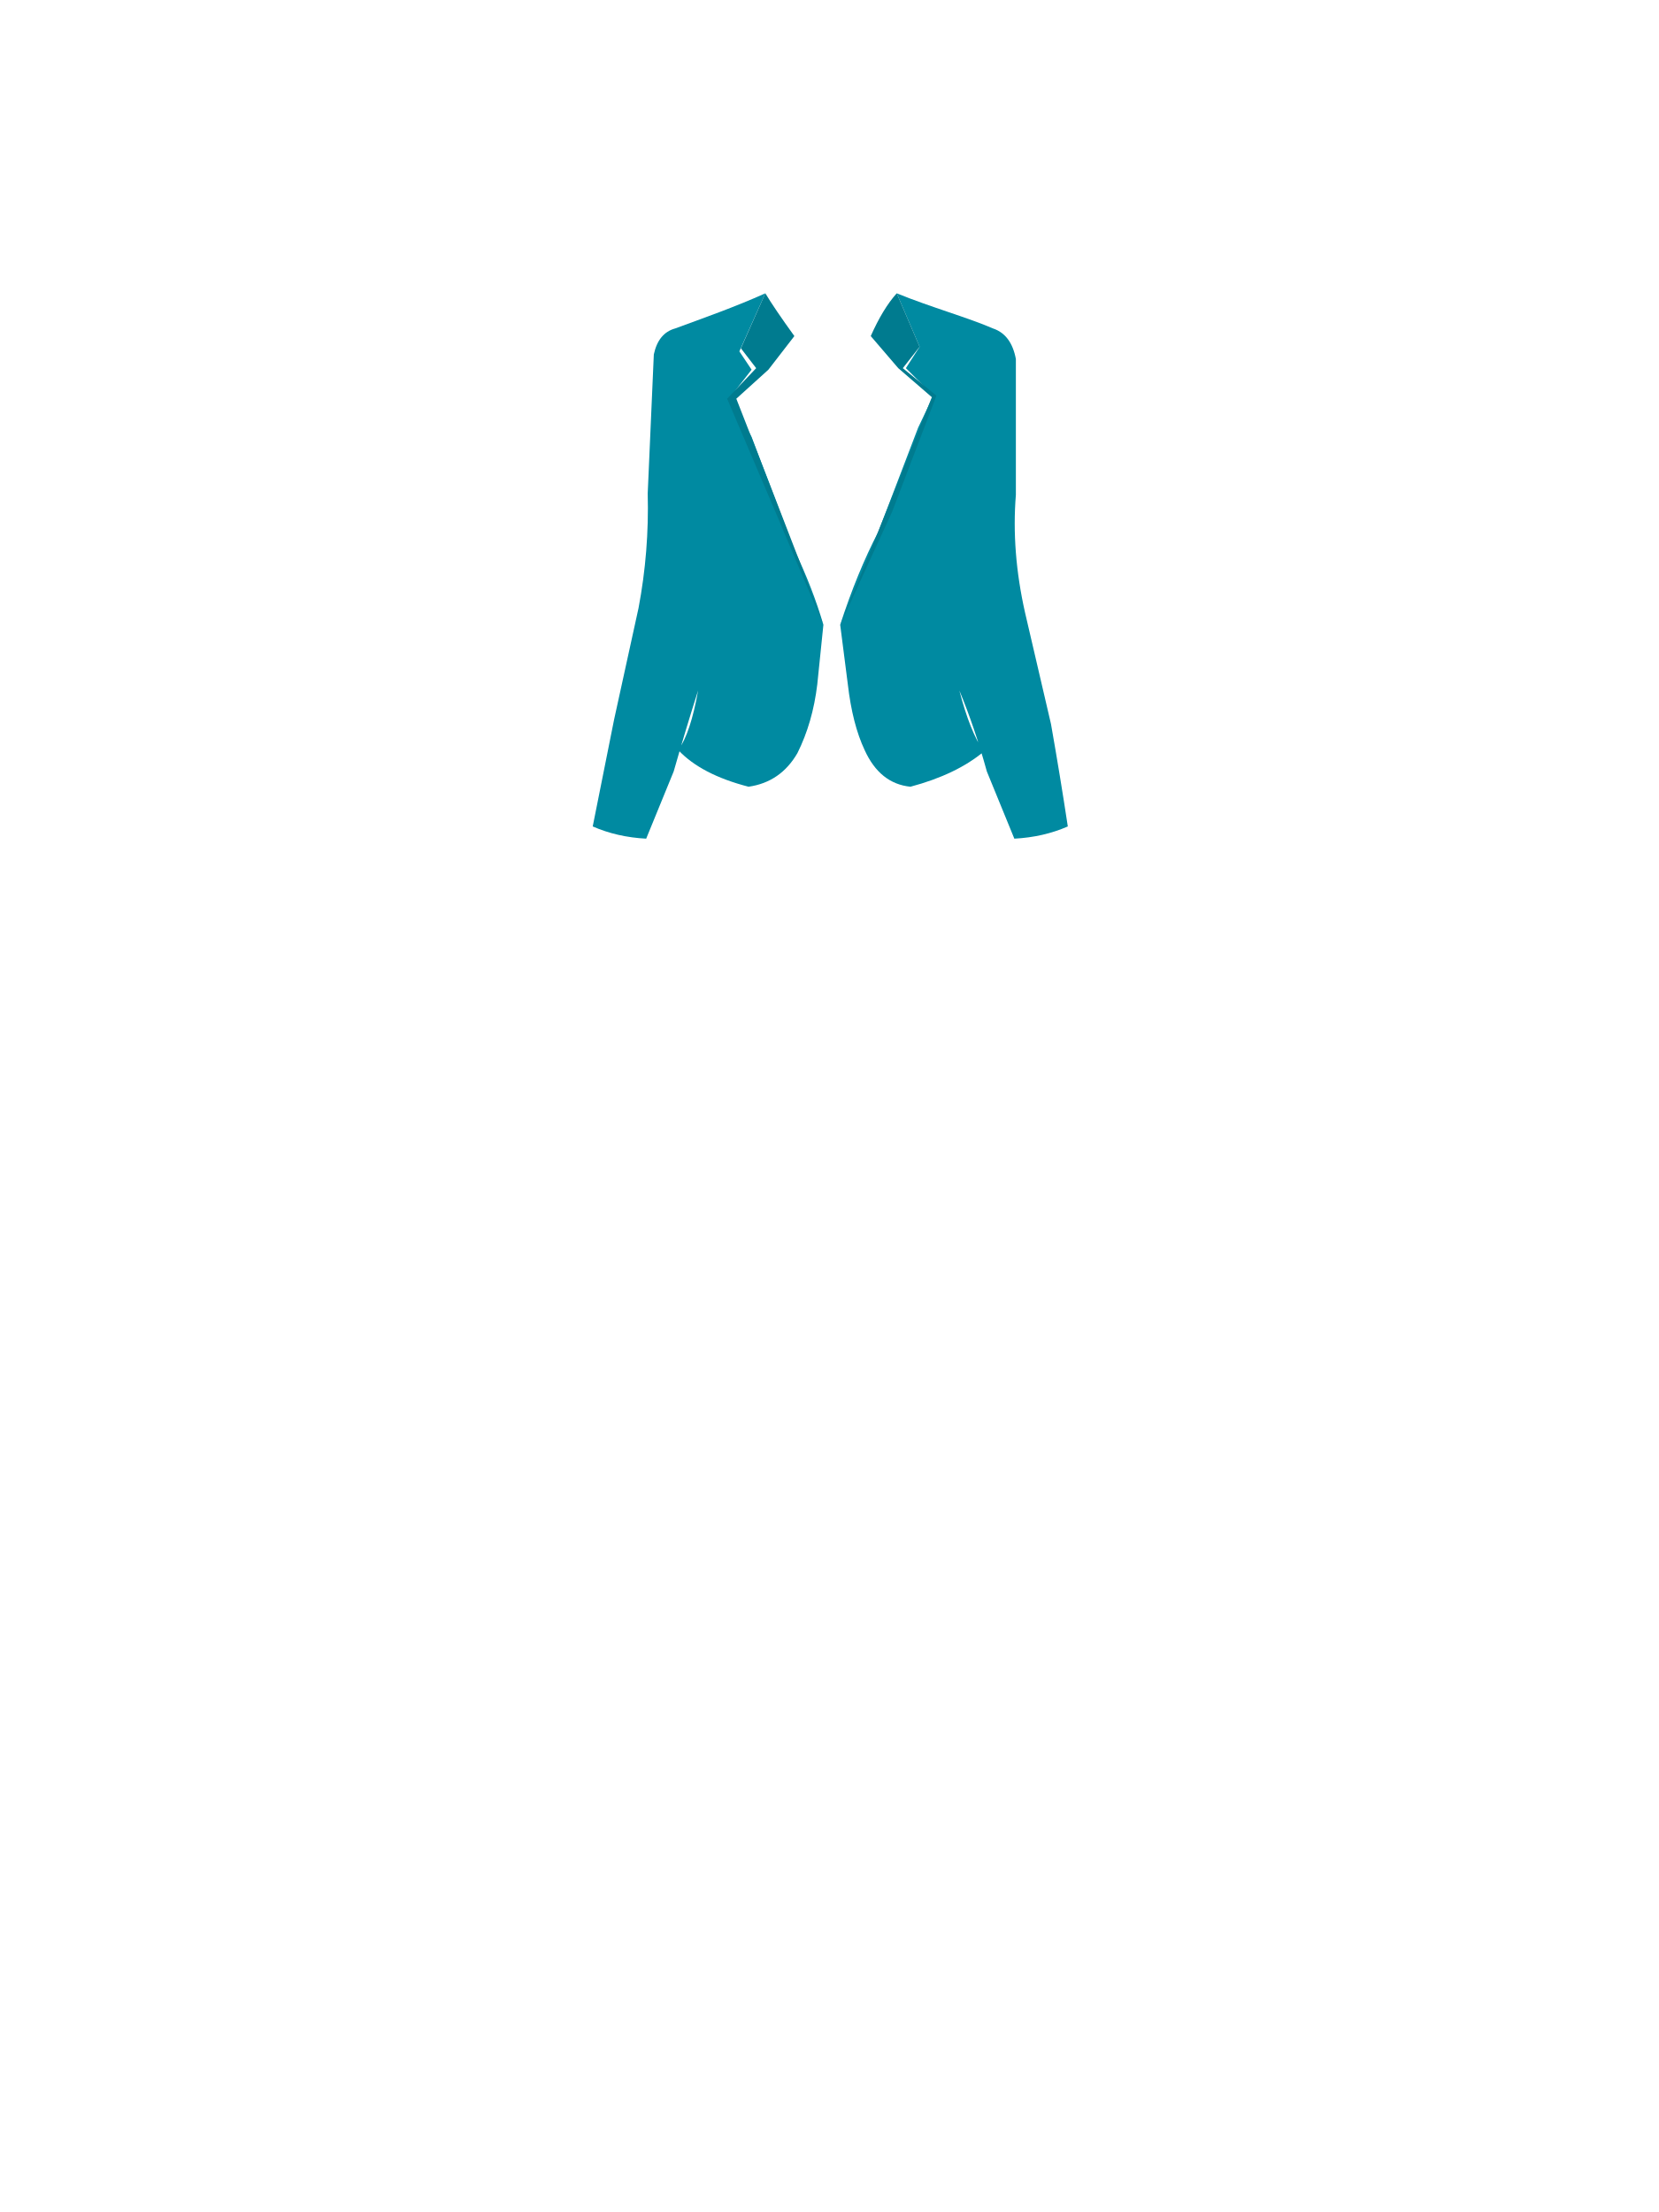
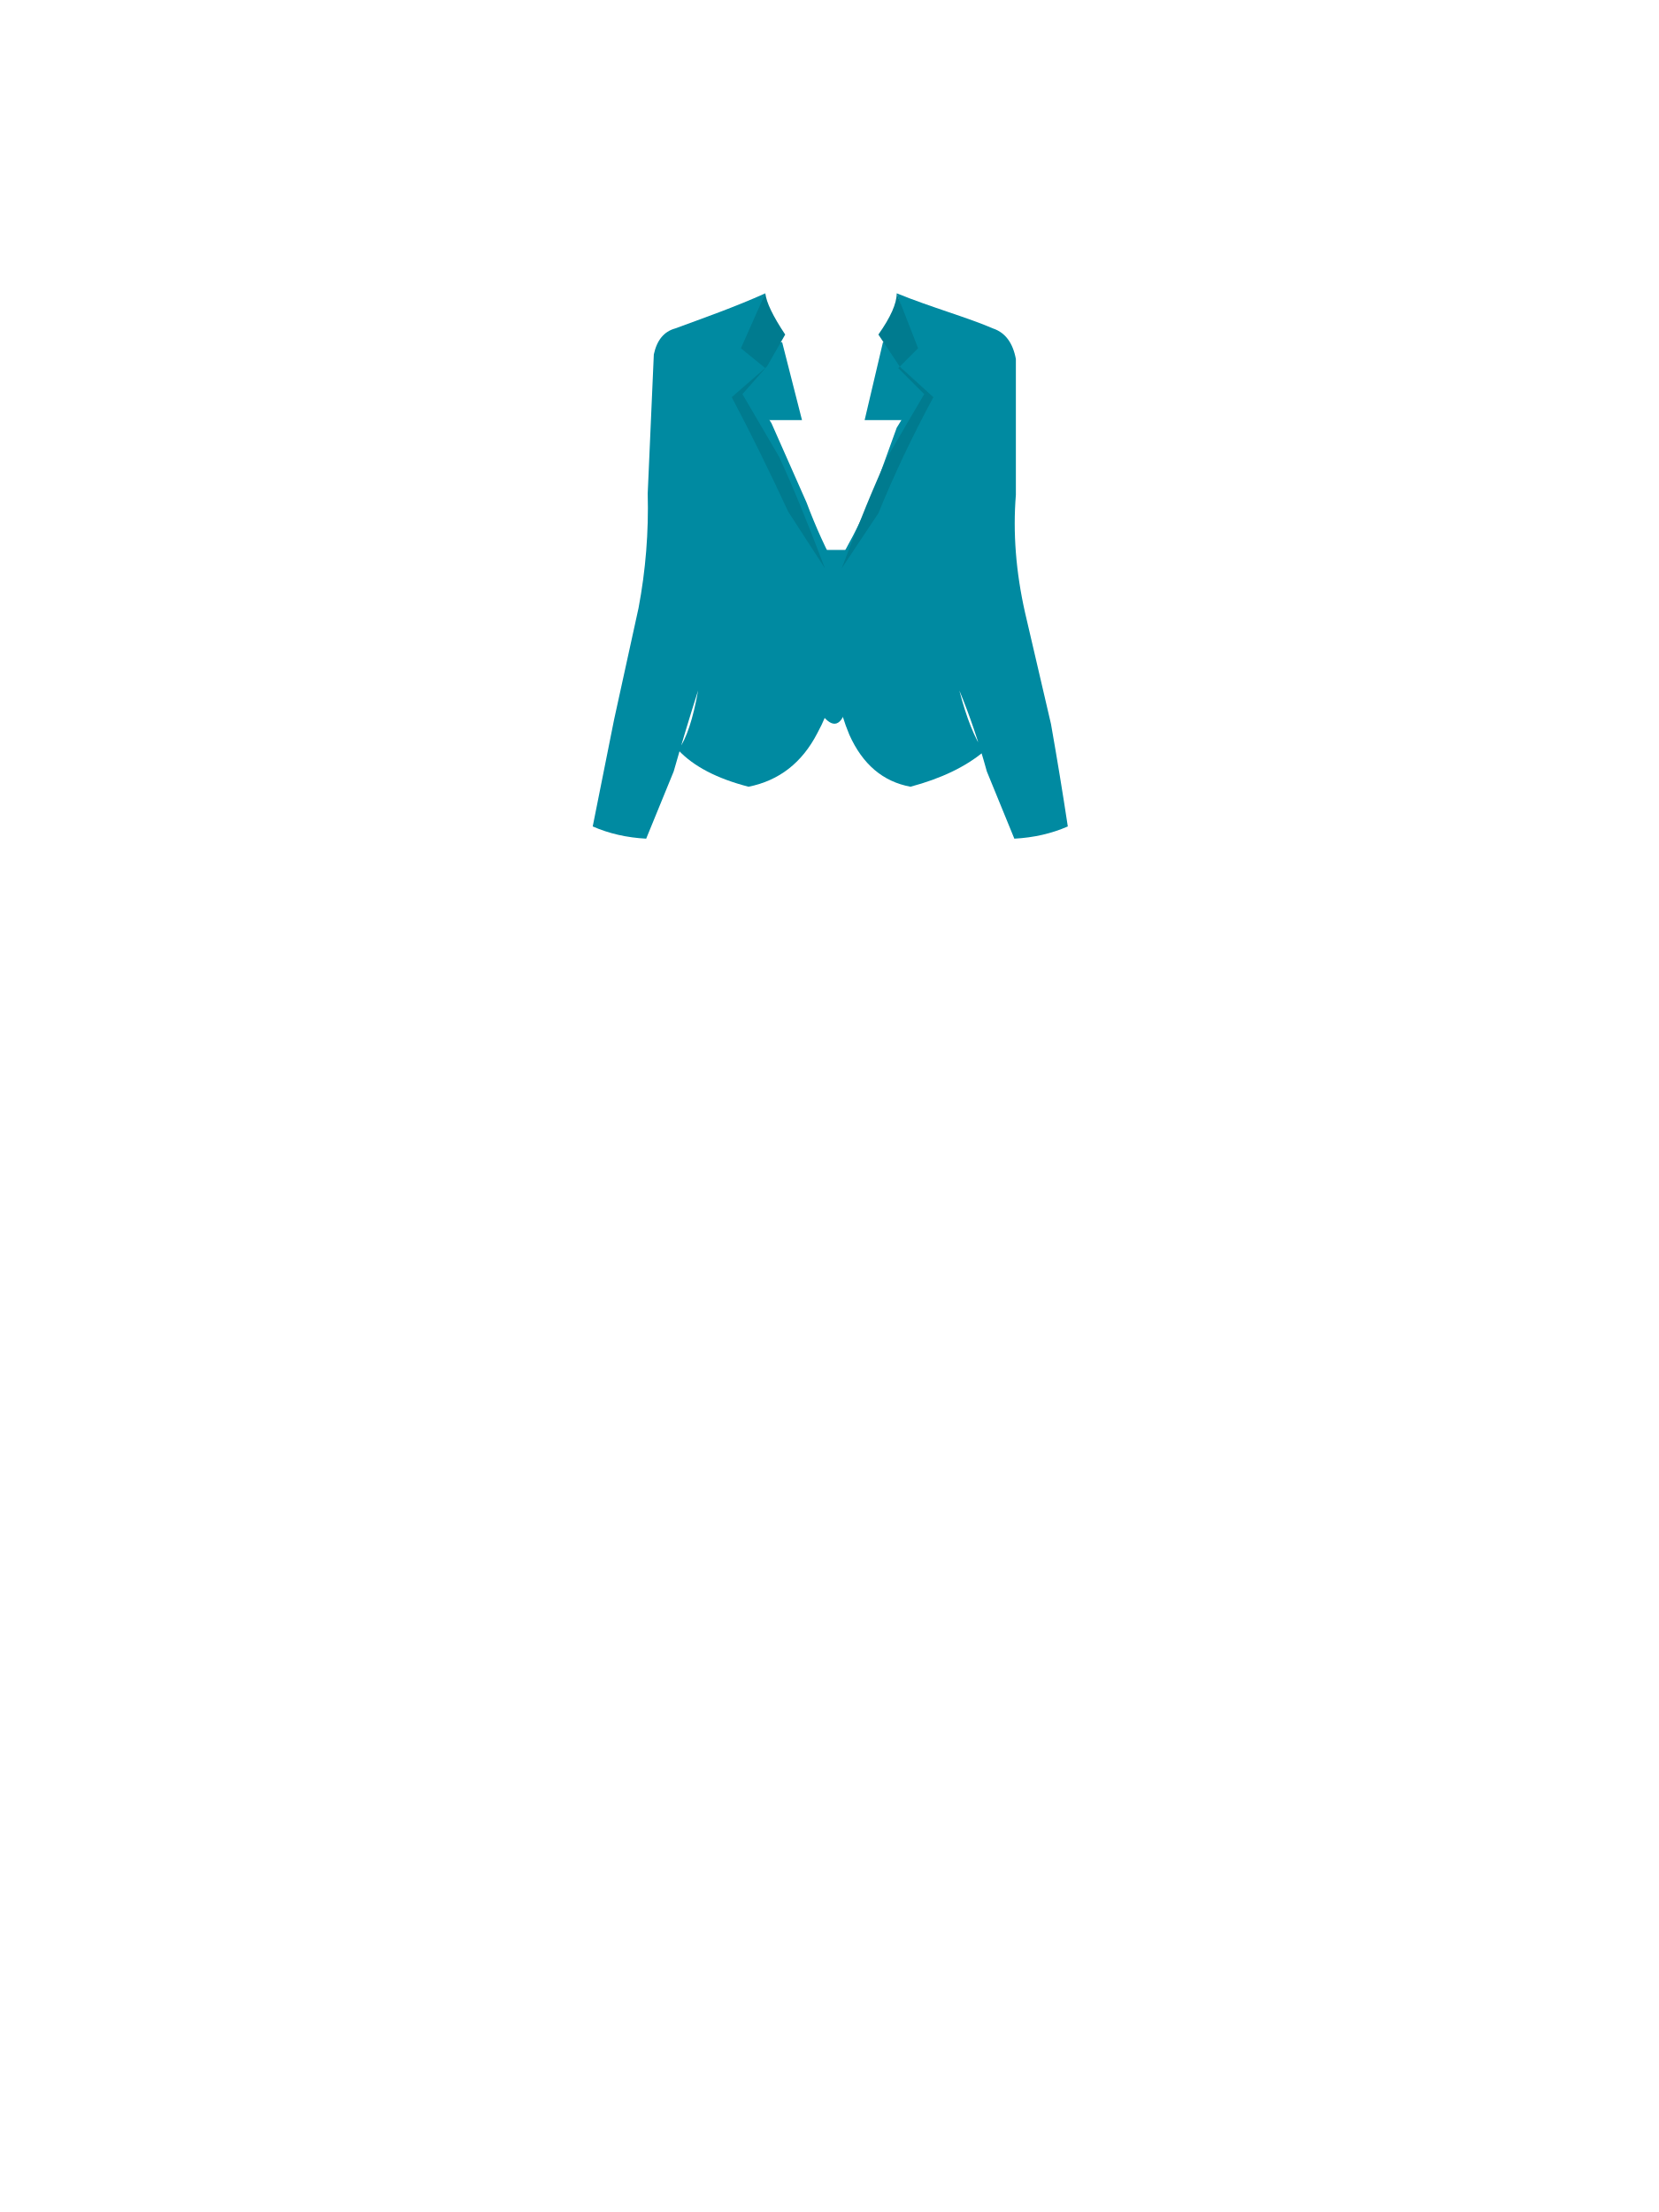
<svg xmlns="http://www.w3.org/2000/svg" viewBox="0 0 1086 1448" width="1086" height="1448">
  <g fill="#008aa1">
-     <path d="M501 192  C481 201 461 208 442 215  Q431 218 428 232  L424 323 Q425 361 418 398  L402 471 Q394 511 388 541  Q404 548 423 549  L441 505 Q449 477 457 452  Q452 480 444 491  Q459 507 490 515  Q511 512 522 493  Q532 473 535 448  L539 409  Q532 385 520 360  L492 286  L478 260  L492 242 L484 230 L501 192 Z" />
-     <path d="M587 192  C609 201 634 208 650 215  Q662 219 665 235  L665 324 Q662 361 671 401  L688 474 Q694 508 699 541  Q683 548 664 549  L646 505 Q638 476 628 452  Q635 479 644 492  Q626 507 596 515  Q576 513 566 491  Q558 474 555 448  L550 409 Q561 375 575 348  L601 280 L611 259 L593 241 L602 227 L587 192 Z" />
+     <path d="M501 192 C481 201 461 208 442 215 Q431 218 428 232 L424 323 Q425 361 418 398 L402 471 Q394 511 388 541 Q404 548 423 549 L441 505 Q449 477 457 452 Q452 480 444 491 Q459 507 490 515 Q520 509 535 480 Q547 458 548 435 L548 373 Q537 353 528 329 L505 277 L485 246 L501 192 Z" />
+     <path d="M587 192 C609 201 634 208 650 215 Q662 219 665 235 L665 324 Q662 361 671 401 L688 474 Q694 508 699 541 Q683 548 664 549 L646 505 Q638 476 628 452 Q635 479 644 492 Q626 507 596 515 Q569 510 556 481 Q546 457 546 432 L546 373 Q559 351 570 327 L587 280 L606 249 L587 192 Z" />
+   </g>
+   <g fill="#008aa1">
+     <path d="M485 226 L512 224 L525 275 L482 275 Z" />
+     <path d="M578 224 L603 226 L613 275 L566 275 Z" />
+     <path d="M535 360 L555 360 L554 464 Q548 483 536 465 Z" />
  </g>
  <g fill="#007b8f">
-     <path d="M501 192  Q507 202 520 220  L503 242  L482 261  Q504 317 524 369  L539 409  Q518 360 508 336  L476 261  L495 241  L485 228 Z" />
-     <path d="M587 192  Q578 202 570 220  L588 241  L610 260  Q587 318 566 370  L550 409  Q573 359 584 335  L613 259  L591 241  L602 227 Z" />
+     <path d="M501 192 Q502 201 514 219 L502 240 L479 260 Q497 294 516 335 L540 372 Q523 327 510 299 L486 258 L501 241 L485 228 Z" />
+     <path d="M587 192 Q587 202 575 219 L589 240 L611 260 Q590 299 575 336 L551 372 Q568 327 581 299 L605 258 L588 241 L601 228 Z" />
  </g>
</svg>
